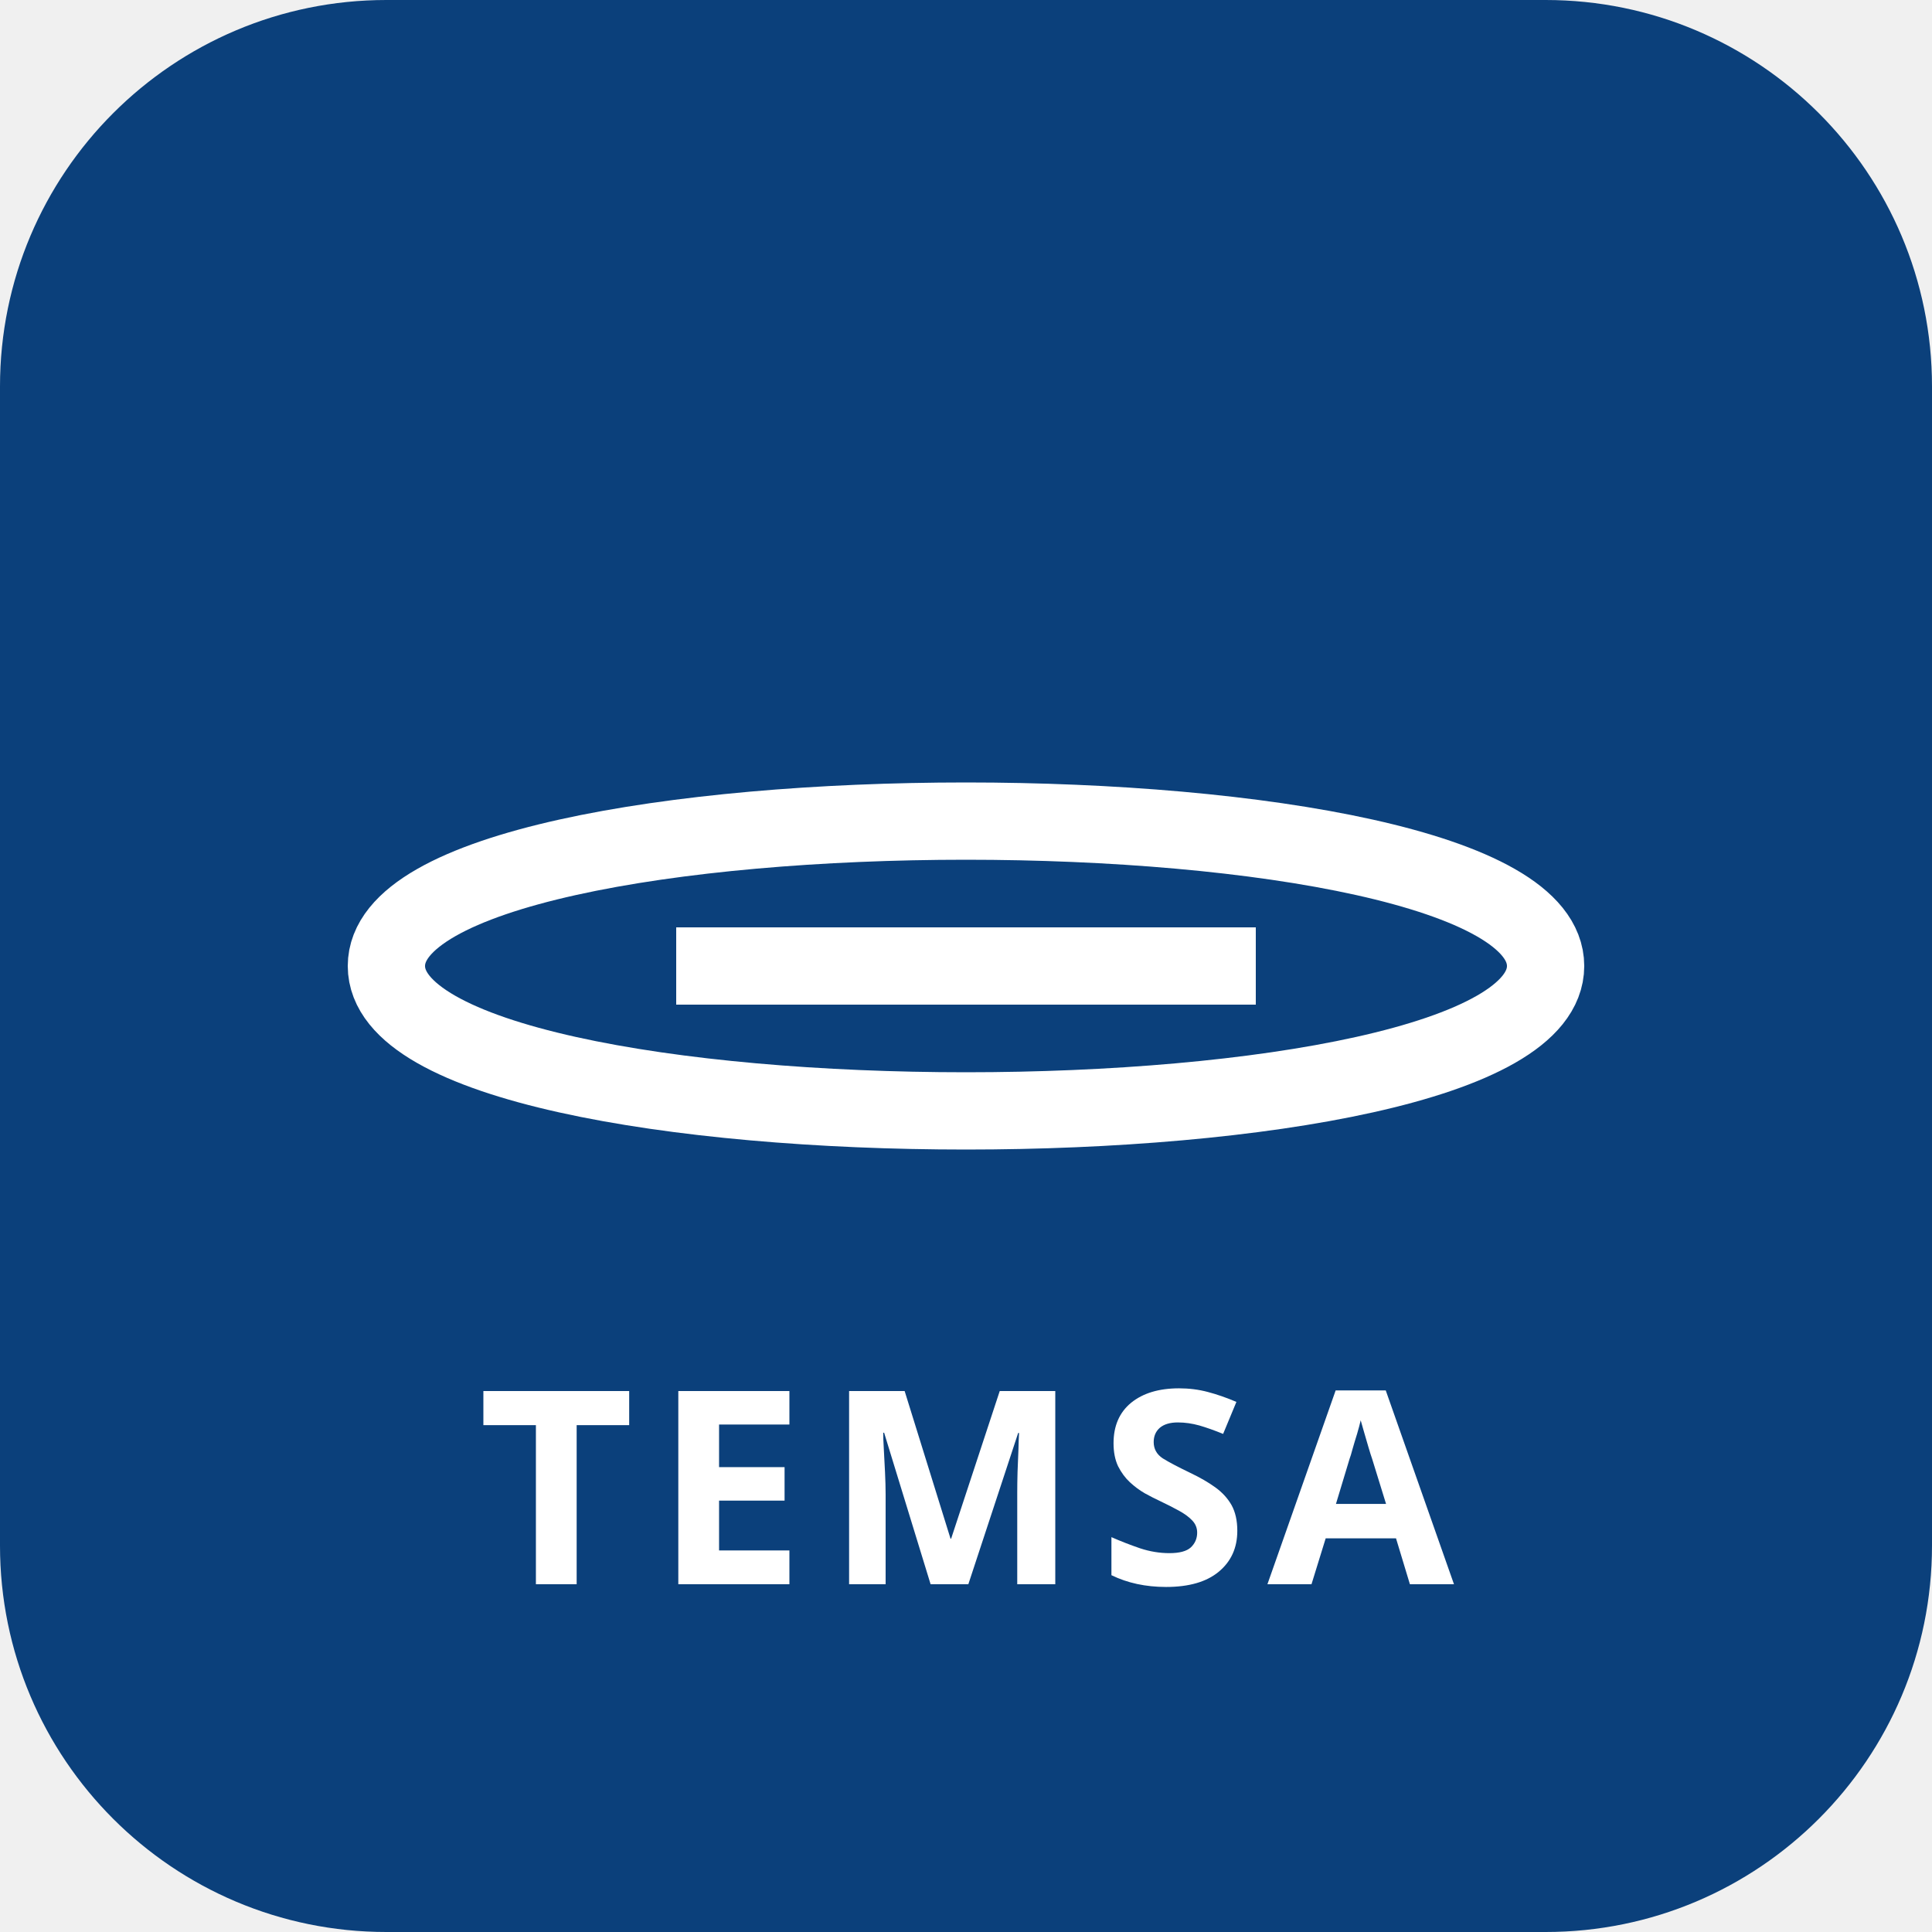
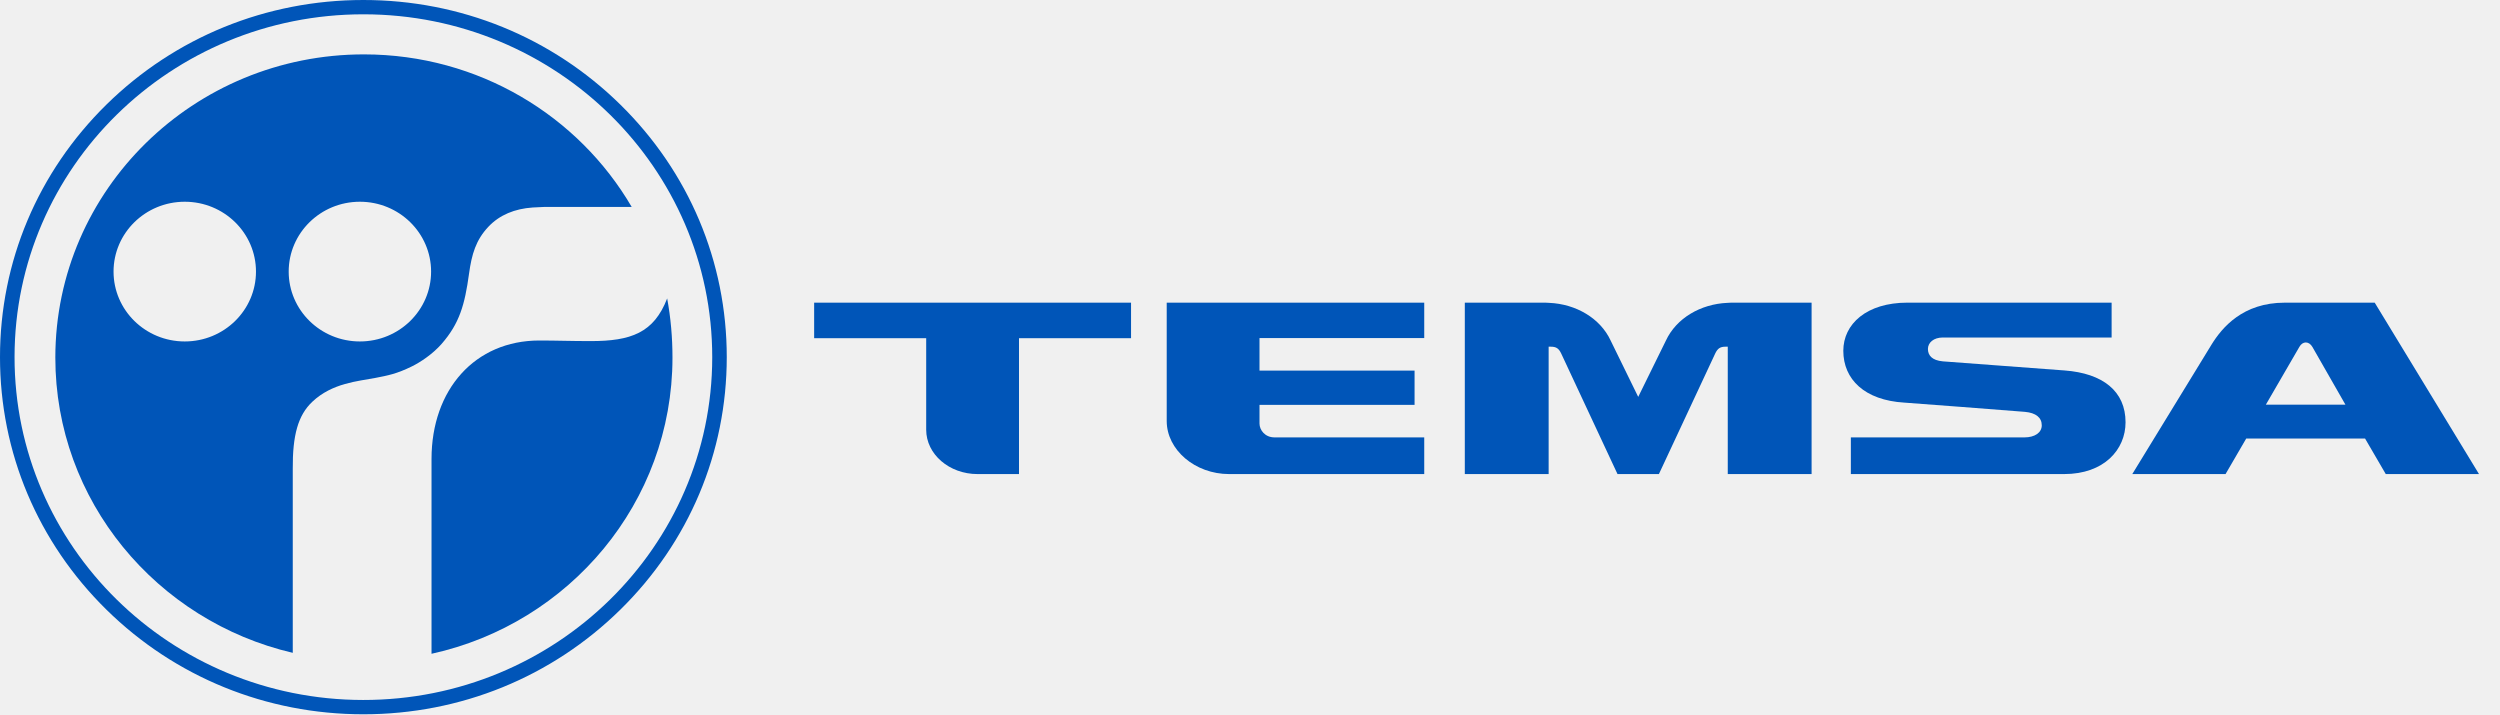
- <svg xmlns="http://www.w3.org/2000/svg" viewBox="0 0 100 100">
-   <rect width="100" height="100" fill="#0B407B" rx="20" />
-   <path d="M20 50 C20 40, 80 40, 80 50 C80 60, 20 60, 20 50 Z" fill="none" stroke="#FFFFFF" stroke-width="4" />
-   <path d="M35 50 H65" stroke="#FFFFFF" stroke-width="4" />
-   <text x="50" y="82" font-family="system-ui, sans-serif" font-weight="900" font-size="14" fill="#FFFFFF" text-anchor="middle" letter-spacing="1">TEMSA</text>
+ <svg xmlns="http://www.w3.org/2000/svg" width="105px" height="30px" viewBox="0 0 105 30" version="1.1">
+   <g id="Page-1" stroke="none" stroke-width="1" fill="none" fill-rule="evenodd">
+     <g id="Unsubscribe-V-2.0.2" transform="translate(-546, -311)" fill="#0055B8" fill-rule="nonzero">
+       <g id="_logo" transform="translate(546, 311)">
+         <path d="M47.504,12.711 L34.194,12.711 L34.194,14.205 L38.9,14.205 L38.9,18.049 C38.9,19.077 39.867,19.911 41.056,19.911 L42.798,19.911 L42.798,14.205 L47.504,14.205 L47.504,12.711 L47.504,12.711 Z" id="Path" />
+         <path d="M59.818,14.2 L59.818,12.711 L49.002,12.711 C49.002,12.711 49.002,17.291 49.002,17.683 C49.002,18.889 50.187,19.911 51.624,19.911 L59.818,19.911 L59.818,18.37 L53.524,18.37 C53.135,18.37 52.899,18.065 52.899,17.789 L52.899,17.005 L59.412,17.005 L59.412,15.566 L52.899,15.566 L52.899,14.2 L59.818,14.2 L59.818,14.2 Z" id="Path" />
+         <path d="M86.694,19.911 C88.37,19.911 89.273,18.885 89.273,17.735 C89.273,16.428 88.317,15.679 86.711,15.559 C85.104,15.438 81.598,15.177 81.598,15.177 C81.142,15.135 80.973,14.924 80.973,14.657 C80.973,14.391 81.209,14.177 81.598,14.175 L88.688,14.175 L88.688,12.711 L80.113,12.711 C78.395,12.711 77.419,13.609 77.419,14.733 C77.419,15.93 78.312,16.81 79.98,16.91 C79.98,16.91 84.589,17.255 85.048,17.298 C85.508,17.34 85.754,17.538 85.754,17.865 C85.754,18.167 85.468,18.371 85.018,18.371 L77.736,18.371 L77.736,19.911 L86.694,19.911 L86.694,19.911 Z" id="Path" />
+         <path d="M95.166,16.996 L96.573,14.57 C96.712,14.321 96.974,14.321 97.12,14.57 L98.508,16.996 L95.166,16.996 Z M99.738,12.712 L95.959,12.712 C94.196,12.712 93.327,13.755 92.88,14.48 C92.432,15.207 89.556,19.911 89.556,19.911 L93.473,19.911 L94.341,18.419 L99.333,18.419 L100.202,19.911 L104.118,19.911 L99.738,12.712 Z" id="Shape" />
+         <path d="M72.685,12.713 C72.64,12.713 72.596,12.718 72.552,12.72 C71.43,12.767 70.402,13.363 69.965,14.311 L68.805,16.669 L67.651,14.311 C67.214,13.363 66.186,12.767 65.064,12.72 C65.02,12.718 64.976,12.713 64.932,12.713 C64.888,12.713 61.522,12.711 61.522,12.711 L61.522,19.911 L65.043,19.911 L65.043,14.561 L65.136,14.561 C65.36,14.561 65.465,14.634 65.565,14.836 L67.935,19.911 L69.674,19.911 L72.044,14.836 C72.144,14.634 72.249,14.561 72.472,14.561 L72.566,14.561 L72.566,19.911 L76.087,19.911 L76.087,12.711 C76.087,12.711 72.73,12.713 72.685,12.713" id="Path" />
+         <path d="M15.25,29.399 C7.159,29.393 0.605,22.942 0.611,14.989 C0.617,7.036 7.182,0.594 15.273,0.601 C23.365,0.606 29.92,7.058 29.914,15.011 C29.907,22.963 23.343,29.405 15.25,29.399 M26.054,4.393 C23.171,1.56 19.339,0 15.262,0 C11.186,0 7.353,1.56 4.47,4.393 C1.588,7.226 0,10.993 0,15 C0,19.006 1.588,22.773 4.47,25.606 C7.353,28.44 11.186,30 15.262,30 C19.339,30 23.171,28.44 26.054,25.606 C28.937,22.773 30.524,19.006 30.524,15 C30.524,10.993 28.937,7.226 26.054,4.393" id="Shape" />
+         <path d="M28.021,12.534 C27.461,13.985 26.494,14.326 24.807,14.326 C23.969,14.326 23.382,14.301 22.656,14.301 C19.947,14.301 18.124,16.361 18.124,19.278 L18.124,27.459 C23.912,26.188 28.239,21.104 28.244,15.031 C28.245,14.182 28.171,13.343 28.021,12.534" id="Path" />
+         <path d="M15.115,14.341 C13.464,14.341 12.125,13.027 12.125,11.407 C12.125,9.787 13.464,8.473 15.115,8.473 C16.767,8.473 18.106,9.787 18.106,11.407 C18.106,13.027 16.767,14.341 15.115,14.341 M7.76,14.341 C6.108,14.341 4.769,13.027 4.769,11.407 C4.769,9.787 6.108,8.473 7.76,8.473 C9.412,8.473 10.751,9.787 10.751,11.407 C10.751,13.027 9.412,14.341 7.76,14.341 M18.549,14.442 C19.296,13.586 19.52,12.807 19.7,11.492 C19.812,10.678 19.988,10.077 20.514,9.522 C20.984,9.025 21.619,8.767 22.373,8.715 C22.522,8.704 22.689,8.697 22.868,8.691 L26.531,8.691 C24.297,4.866 20.103,2.288 15.294,2.284 C8.136,2.279 2.33,7.977 2.324,15.012 C2.319,21.035 6.581,26.087 12.296,27.419 L12.296,19.696 C12.286,18.273 12.519,17.439 13.116,16.875 C13.955,16.081 15.049,16.013 15.758,15.874 C16.293,15.769 16.656,15.706 17.306,15.385 C17.645,15.218 18.165,14.881 18.549,14.442" id="Shape" />
+       </g>
+     </g>
+   </g>
</svg>
